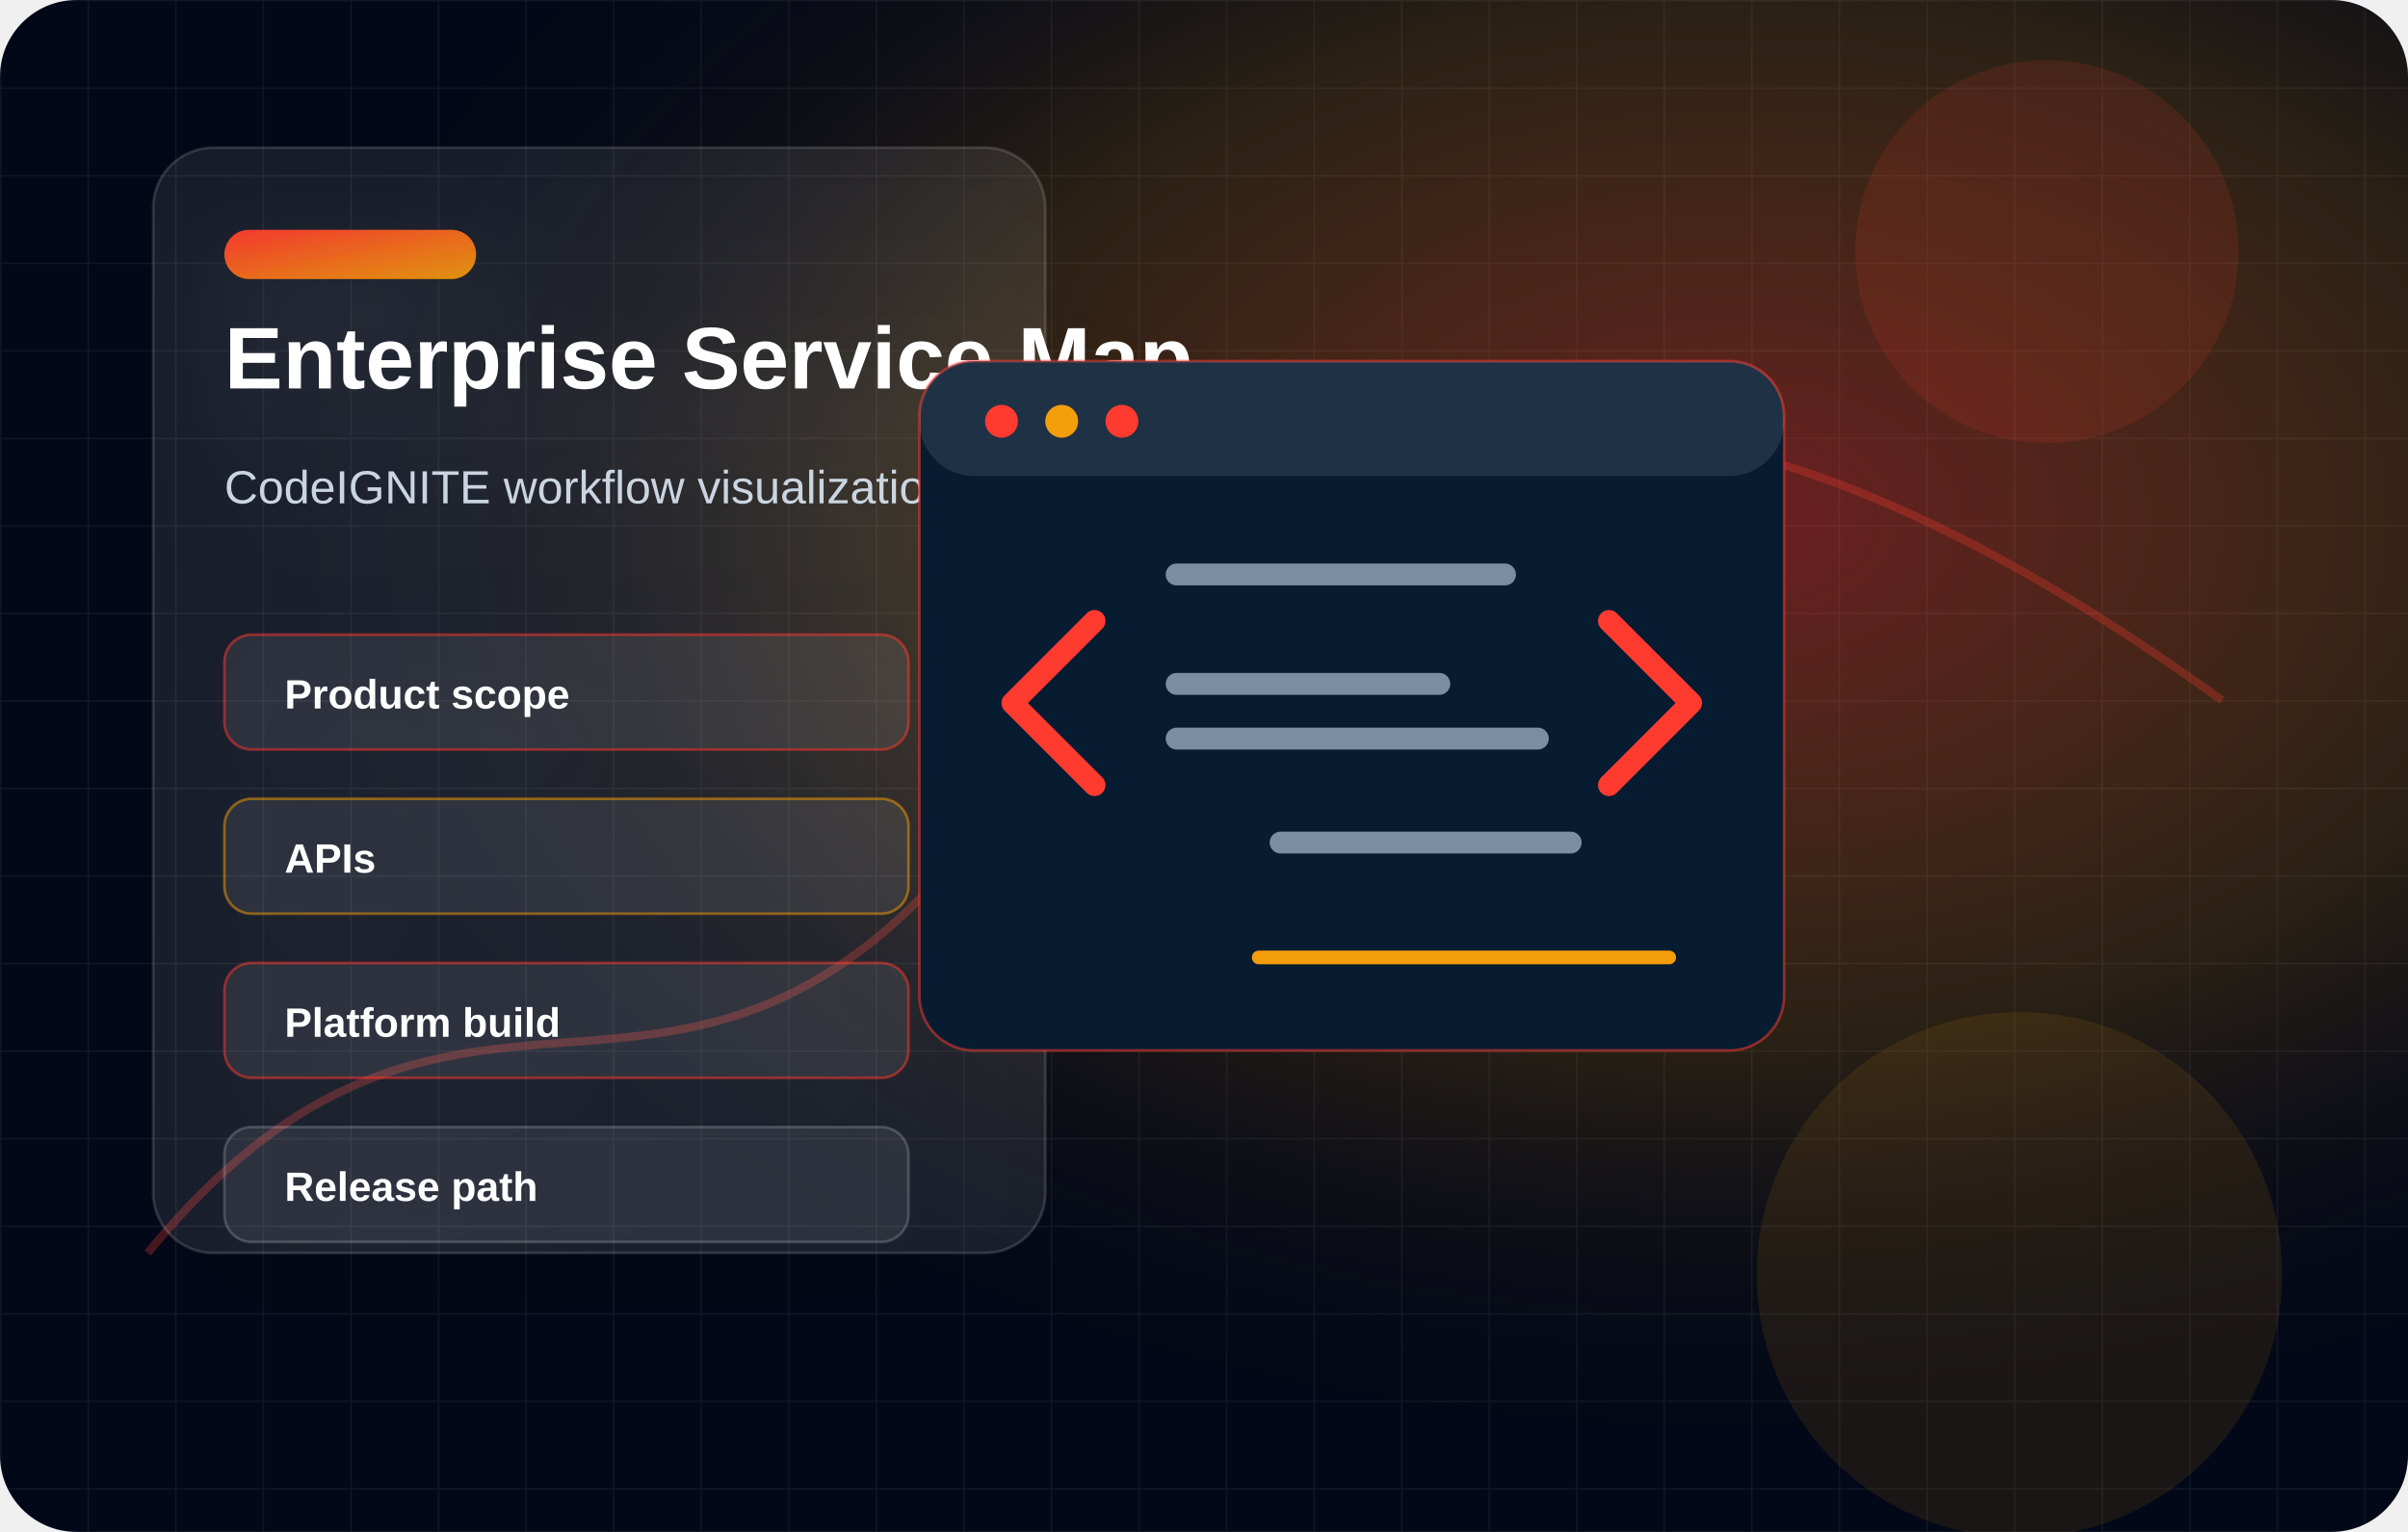
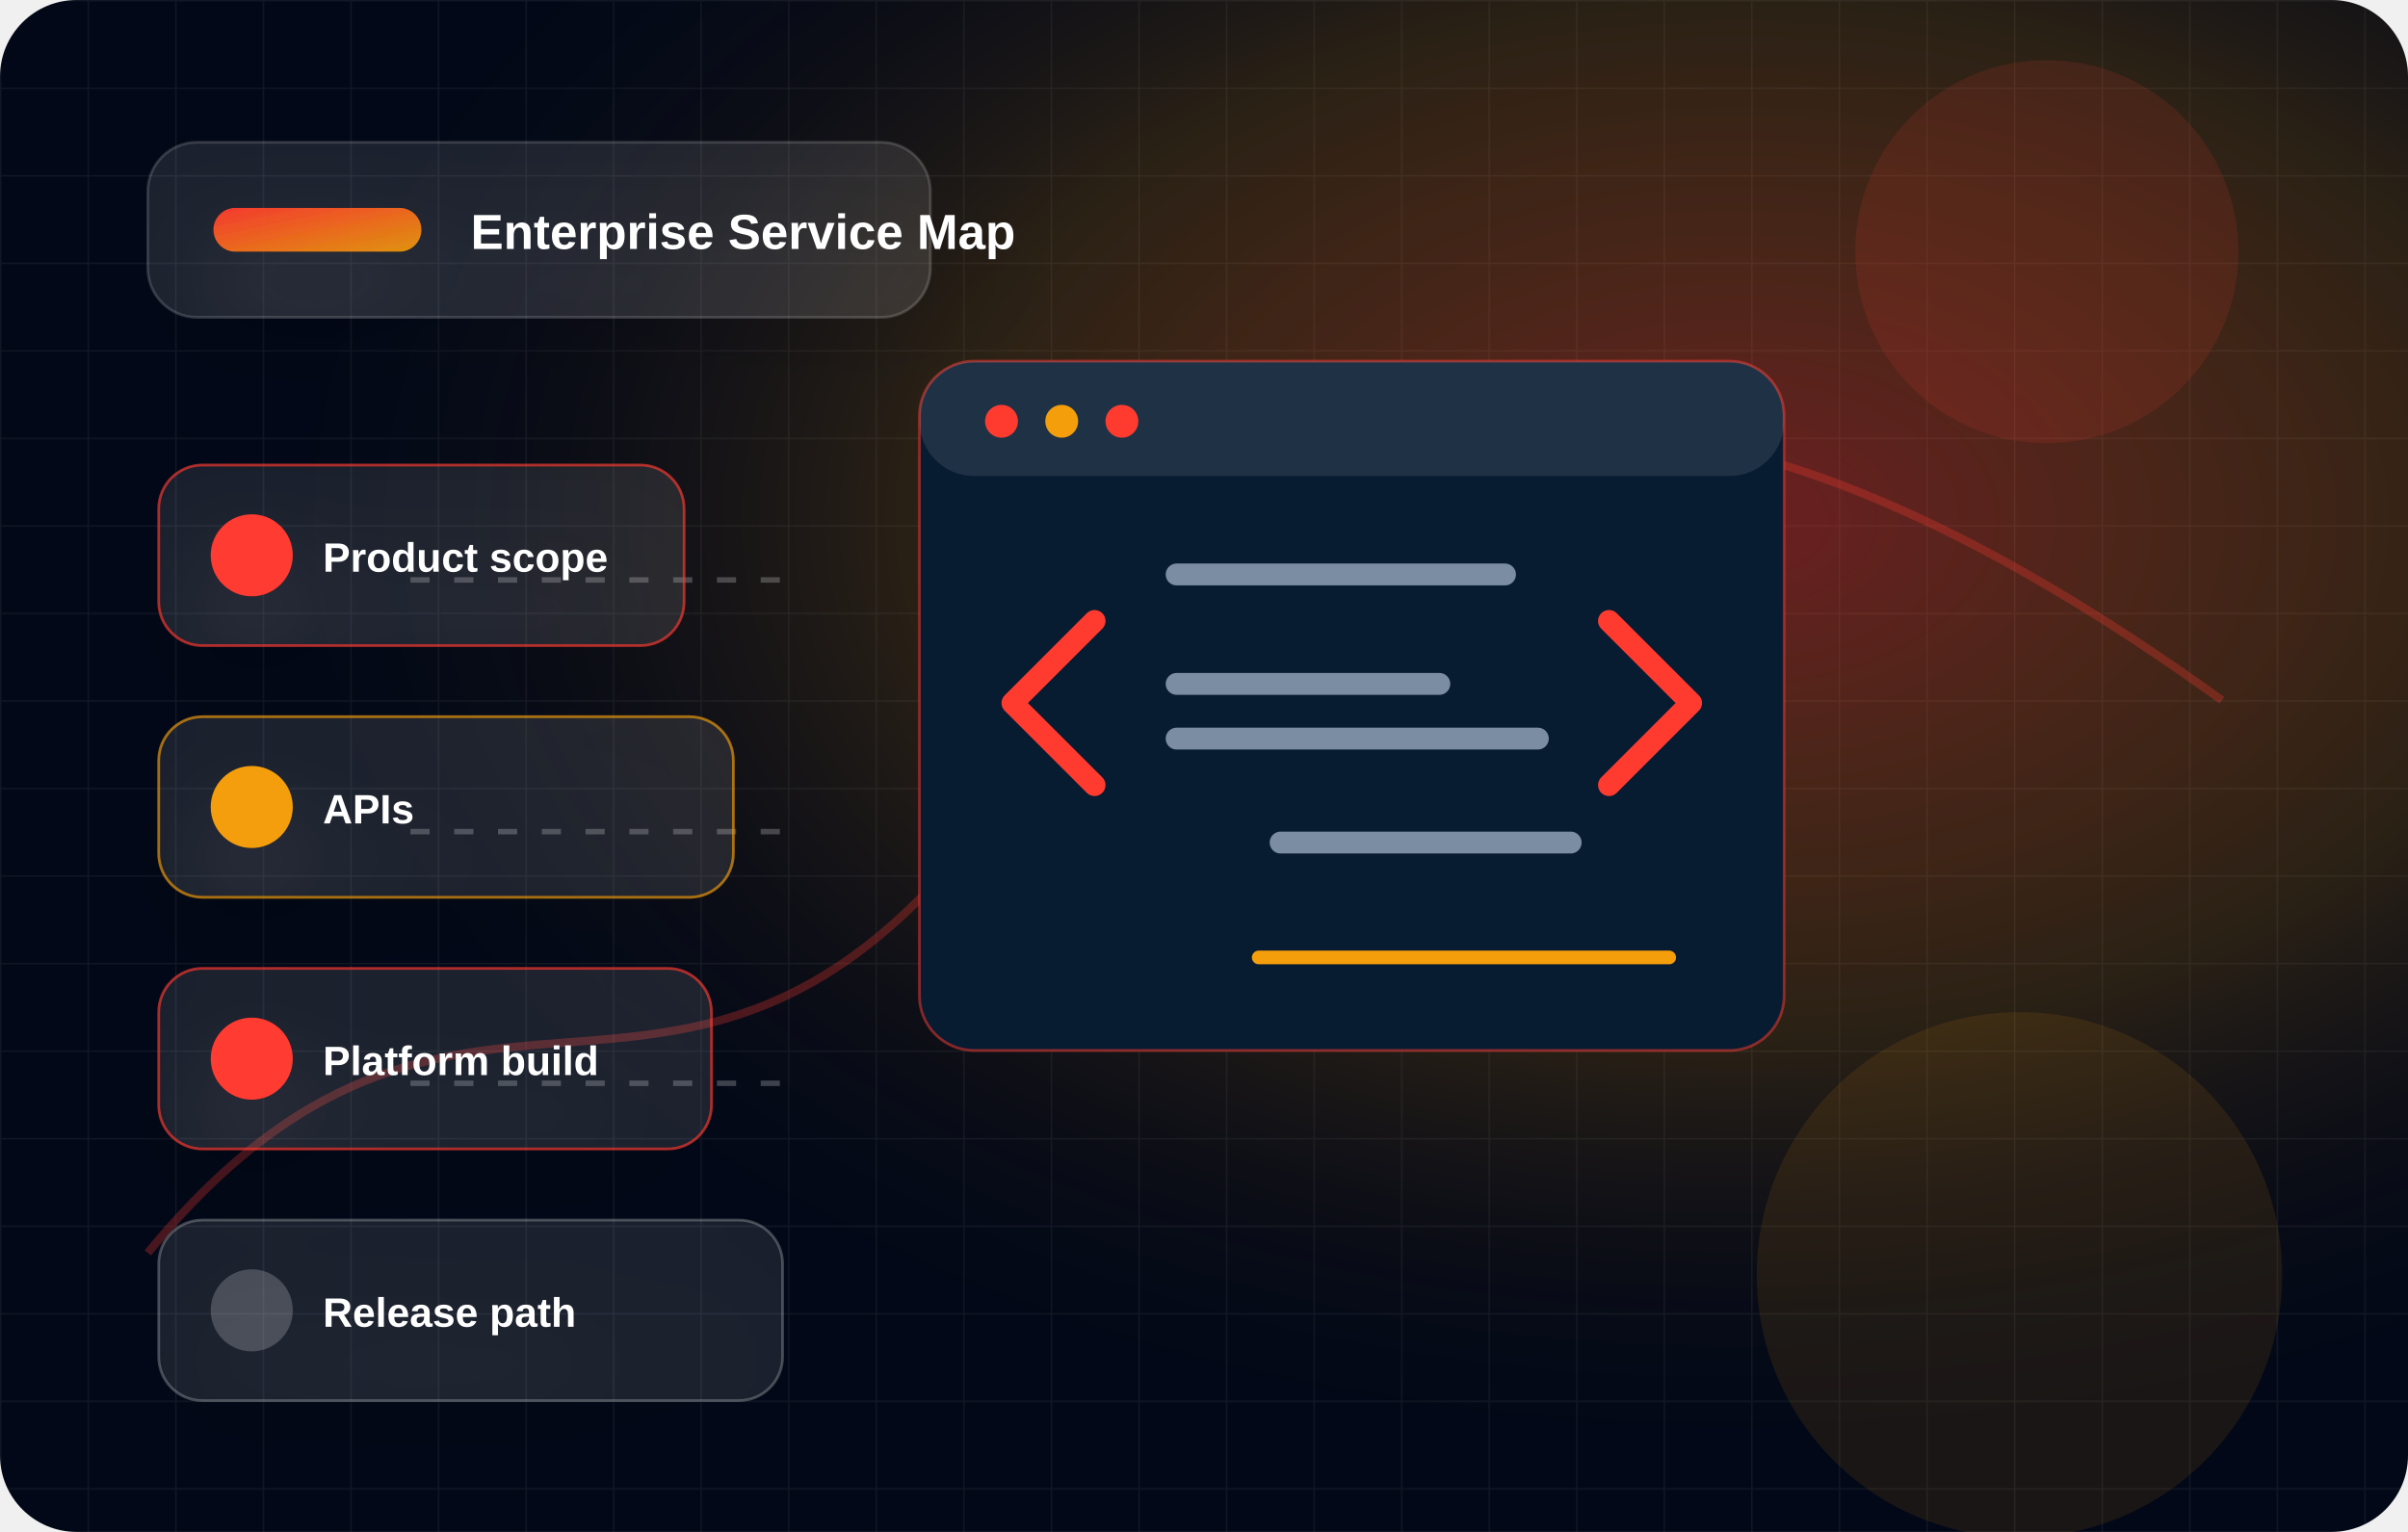
<svg xmlns="http://www.w3.org/2000/svg" width="880" height="560" viewBox="0 0 880 560" role="img" aria-labelledby="title desc">
  <defs>
    <linearGradient id="g" x1="0" y1="0" x2="1" y2="1">
      <stop offset="0" stop-color="#FF3B30" stop-opacity=".95" />
      <stop offset="1" stop-color="#F59E0B" stop-opacity=".9" />
    </linearGradient>
    <radialGradient id="r" cx=".72" cy=".34" r=".62">
      <stop offset="0" stop-color="#FF3B30" stop-opacity=".42" />
      <stop offset=".55" stop-color="#F59E0B" stop-opacity=".16" />
      <stop offset="1" stop-color="#020817" stop-opacity="0" />
    </radialGradient>
    <pattern id="grid" width="32" height="32" patternUnits="userSpaceOnUse">
      <path d="M32 0H0V32" fill="none" stroke="#ffffff" stroke-opacity=".06" />
    </pattern>
    <filter id="s" x="-20%" y="-20%" width="140%" height="140%">
      <feDropShadow dx="0" dy="18" stdDeviation="18" flood-color="#000000" flood-opacity=".28" />
    </filter>
  </defs>
  <rect width="880" height="560" rx="28" fill="#020817" />
  <rect width="880" height="560" rx="28" fill="url(#grid)" />
  <rect width="880" height="560" rx="28" fill="url(#r)" />
  <path d="M54 458 C174 312 255 456 374 282 S640 132 812 256" fill="none" stroke="#FF3B30" stroke-width="3" stroke-opacity=".28" />
-   <g filter="url(#s)">
-     <rect x="56" y="54" width="326" height="404" rx="22" fill="rgba(255,255,255,.08)" stroke="rgba(255,255,255,.14)" />
-     <rect x="82" y="84" width="92" height="18" rx="9" fill="url(#g)" />
-     <text x="82" y="142" font-family="Segoe UI, Arial" font-size="32" font-weight="850" fill="#fff">Enterprise Service Map</text>
-     <text x="82" y="184" font-family="Segoe UI, Arial" font-size="17" fill="#cbd5e1">CodeIGNITE workflow visualization</text>
-     <g font-family="Segoe UI, Arial" font-size="15" font-weight="800" fill="#fff">
-       <rect x="82" y="232" width="250" height="42" rx="10" fill="rgba(255,255,255,.08)" stroke="#FF3B30" stroke-opacity=".5" />
-       <text x="104" y="259">Product scope</text>
-       <rect x="82" y="292" width="250" height="42" rx="10" fill="rgba(255,255,255,.08)" stroke="#F59E0B" stroke-opacity=".5" />
-       <text x="104" y="319">APIs</text>
-       <rect x="82" y="352" width="250" height="42" rx="10" fill="rgba(255,255,255,.08)" stroke="#ff3b30" stroke-opacity=".5" />
-       <text x="104" y="379">Platform build</text>
-       <rect x="82" y="412" width="250" height="42" rx="10" fill="rgba(255,255,255,.08)" stroke="#ffffff" stroke-opacity=".18" />
-       <text x="104" y="439">Release path</text>
+   <g filter="url(#s)" font-family="Segoe UI, Arial">
+     <rect x="54" y="52" width="286" height="64" rx="18" fill="#ffffff" fill-opacity=".1" stroke="#ffffff" stroke-opacity=".16" />
+     <rect x="78" y="76" width="76" height="16" rx="8" fill="url(#g)" />
+     <text x="172" y="91" font-size="18" font-weight="850" fill="#fff">Enterprise Service Map</text>
+     <g stroke="#ffffff" stroke-opacity=".22" stroke-width="2" stroke-dasharray="7 9">
+       <path d="M150 212 H290" />
+       <path d="M150 304 H290" />
+       <path d="M150 396 H290" />
+     </g>
+     <g>
+       <rect x="58" y="170" width="192" height="66" rx="16" fill="#ffffff" fill-opacity=".09" stroke="#FF3B30" stroke-opacity=".65" />
+       <circle cx="92" cy="203" r="15" fill="#FF3B30" />
+       <text x="118" y="209" font-size="15" font-weight="850" fill="#fff">Product scope</text>
+       <rect x="58" y="262" width="210" height="66" rx="16" fill="#ffffff" fill-opacity=".09" stroke="#F59E0B" stroke-opacity=".65" />
+       <circle cx="92" cy="295" r="15" fill="#F59E0B" />
+       <text x="118" y="301" font-size="15" font-weight="850" fill="#fff">APIs</text>
+       <rect x="58" y="354" width="202" height="66" rx="16" fill="#ffffff" fill-opacity=".09" stroke="#ff3b30" stroke-opacity=".65" />
+       <circle cx="92" cy="387" r="15" fill="#ff3b30" />
+       <text x="118" y="393" font-size="15" font-weight="850" fill="#fff">Platform build</text>
+       <rect x="58" y="446" width="228" height="66" rx="16" fill="#ffffff" fill-opacity=".09" stroke="#ffffff" stroke-opacity=".24" />
+       <circle cx="92" cy="479" r="15" fill="#fff" fill-opacity=".2" />
+       <text x="118" y="485" font-size="15" font-weight="850" fill="#fff">Release path</text>
    </g>
  </g>
  <g class="motif code" transform="translate(336 132)">
    <rect x="0" y="0" width="316" height="252" rx="20" fill="#071b31" stroke="#FF3B30" stroke-opacity=".5" />
-     <rect x="0" y="0" width="316" height="42" rx="20" fill="rgba(255,255,255,.1)" />
+     <rect x="0" y="0" width="316" height="42" rx="20" fill="#ffffff" fill-opacity=".1" />
    <circle cx="30" cy="22" r="6" fill="#ff3b30" />
    <circle cx="52" cy="22" r="6" fill="#F59E0B" />
    <circle cx="74" cy="22" r="6" fill="#FF3B30" />
    <path d="M64 95 L34 125 L64 155 M252 95 L282 125 L252 155" fill="none" stroke="#FF3B30" stroke-width="8" stroke-linecap="round" stroke-linejoin="round" />
    <path d="M132 176 H238 M94 78 H214 M94 118 H190 M94 138 H226" stroke="#dbeafe" stroke-width="8" stroke-opacity=".55" stroke-linecap="round" />
    <path d="M124 218 H274" stroke="#F59E0B" stroke-width="5" stroke-linecap="round" />
  </g>
  <circle cx="748" cy="92" r="70" fill="#FF3B30" opacity=".12" />
  <circle cx="738" cy="466" r="96" fill="#F59E0B" opacity=".1" />
</svg>
